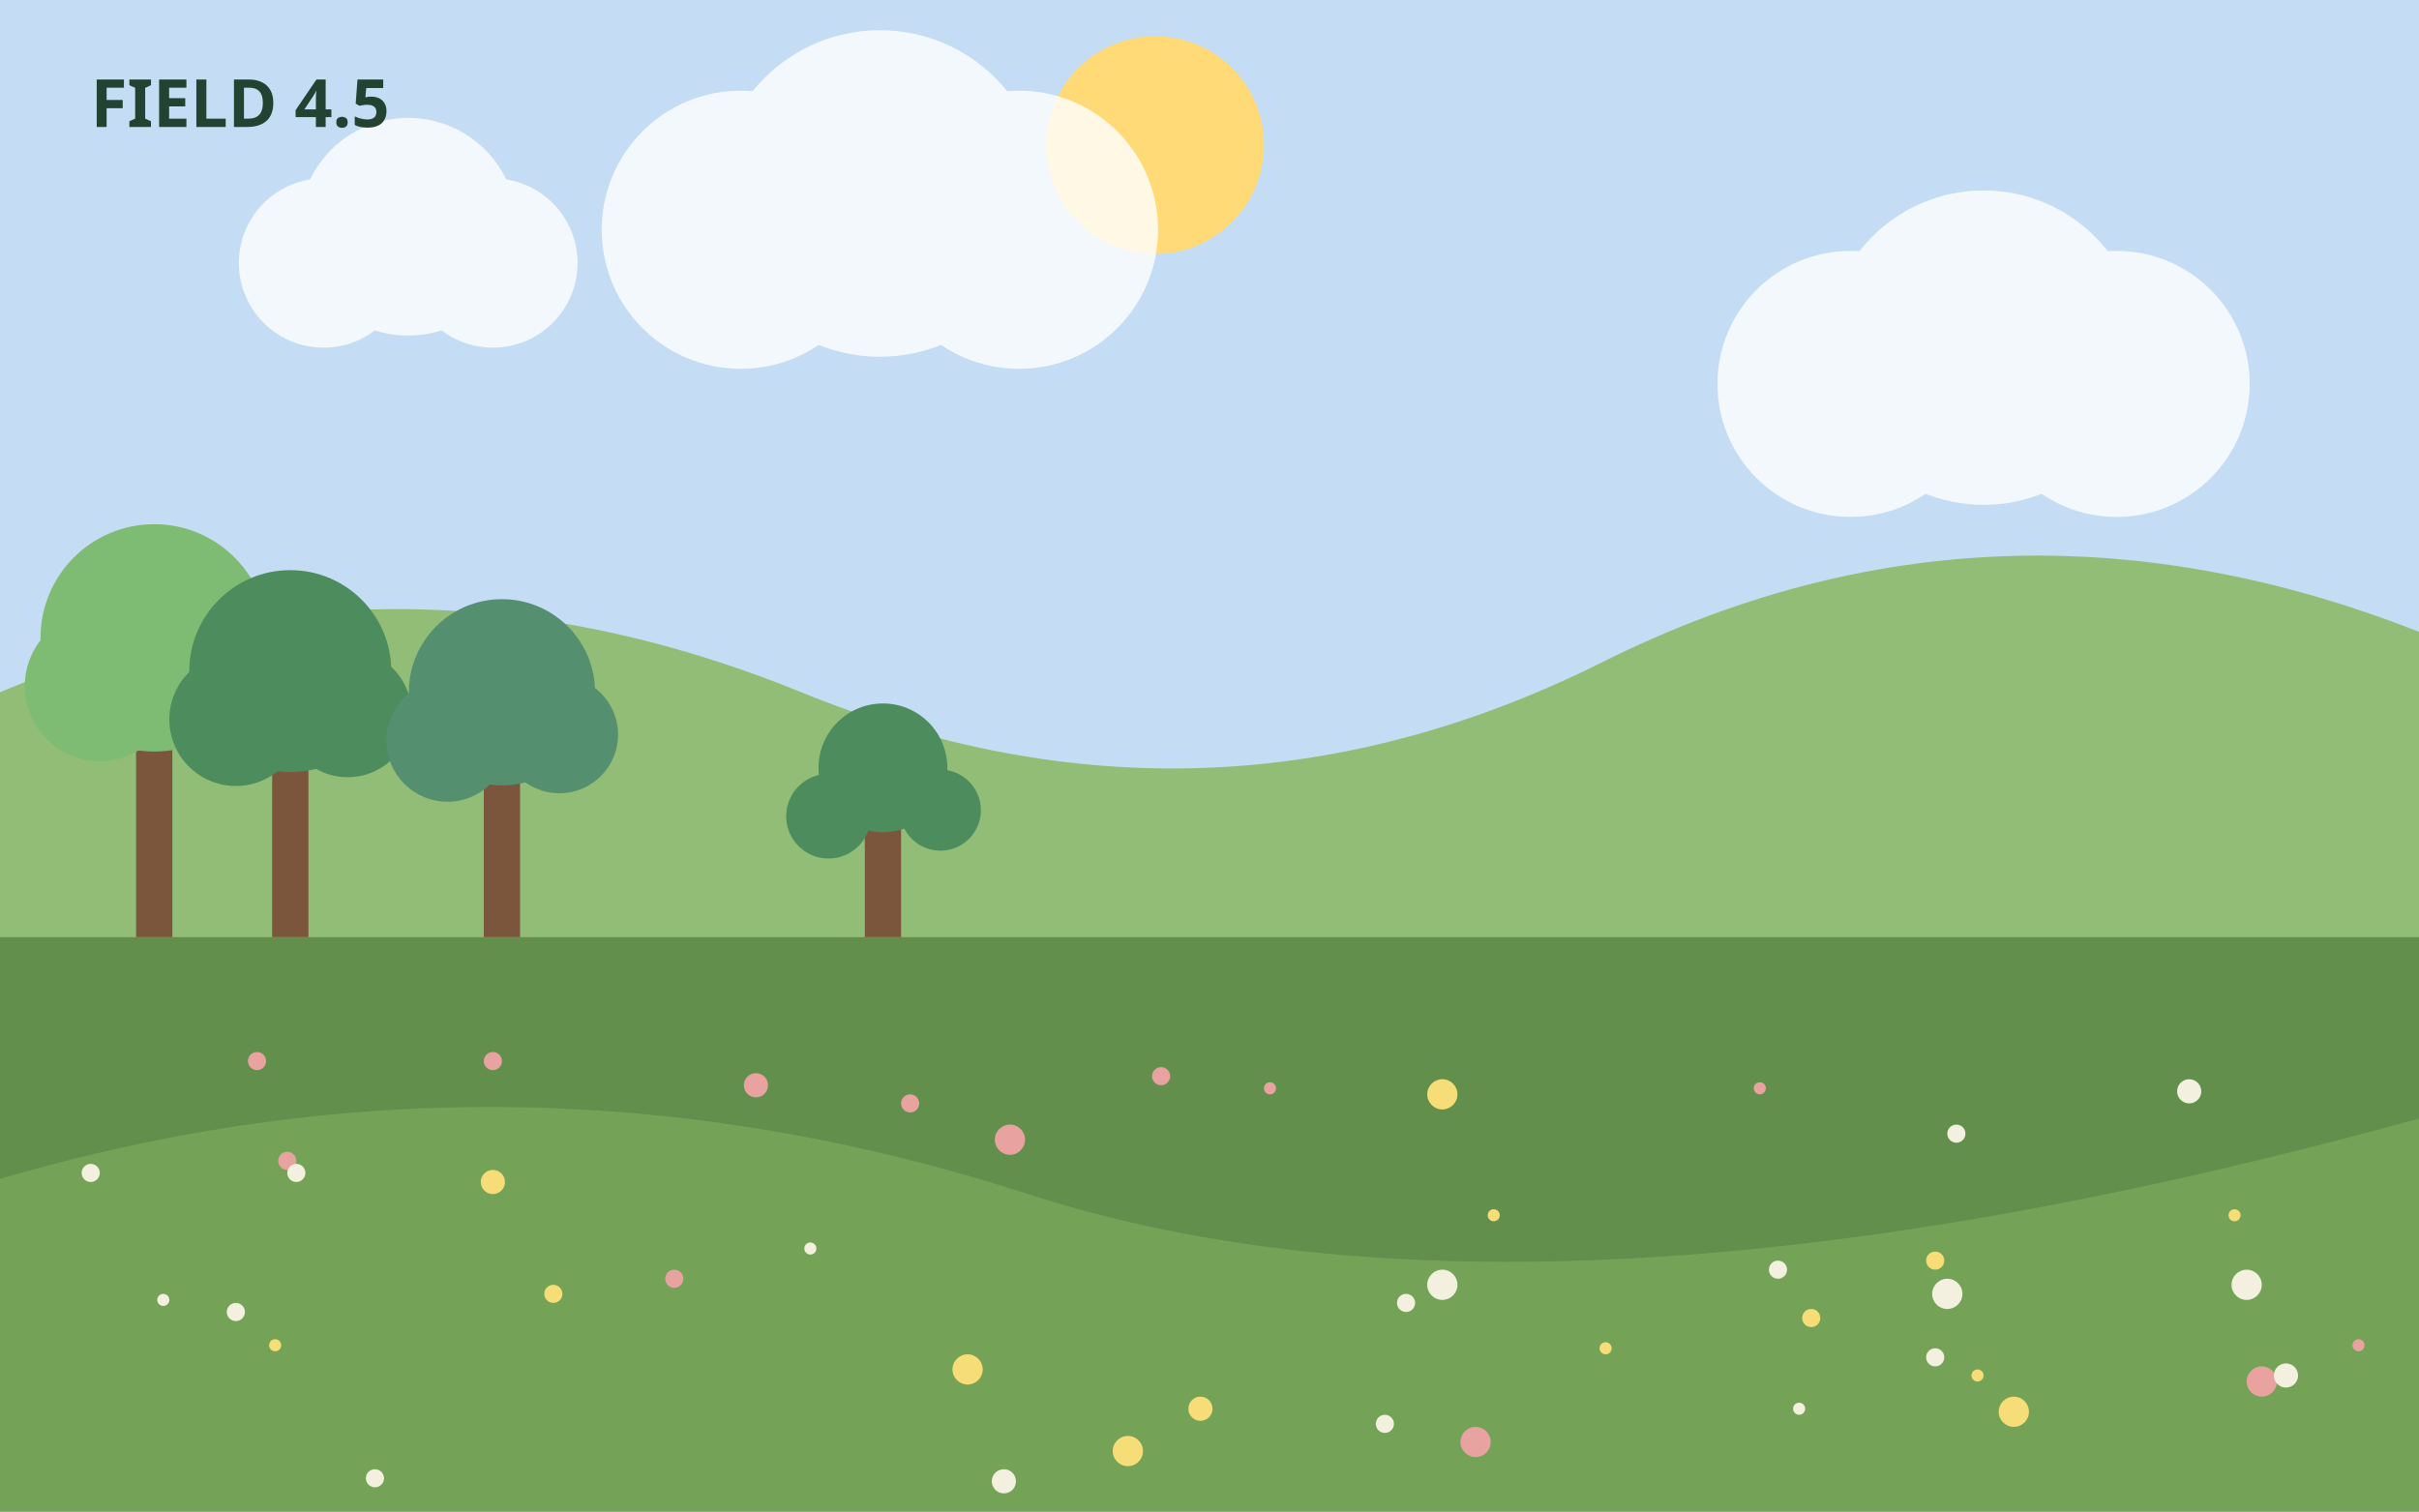
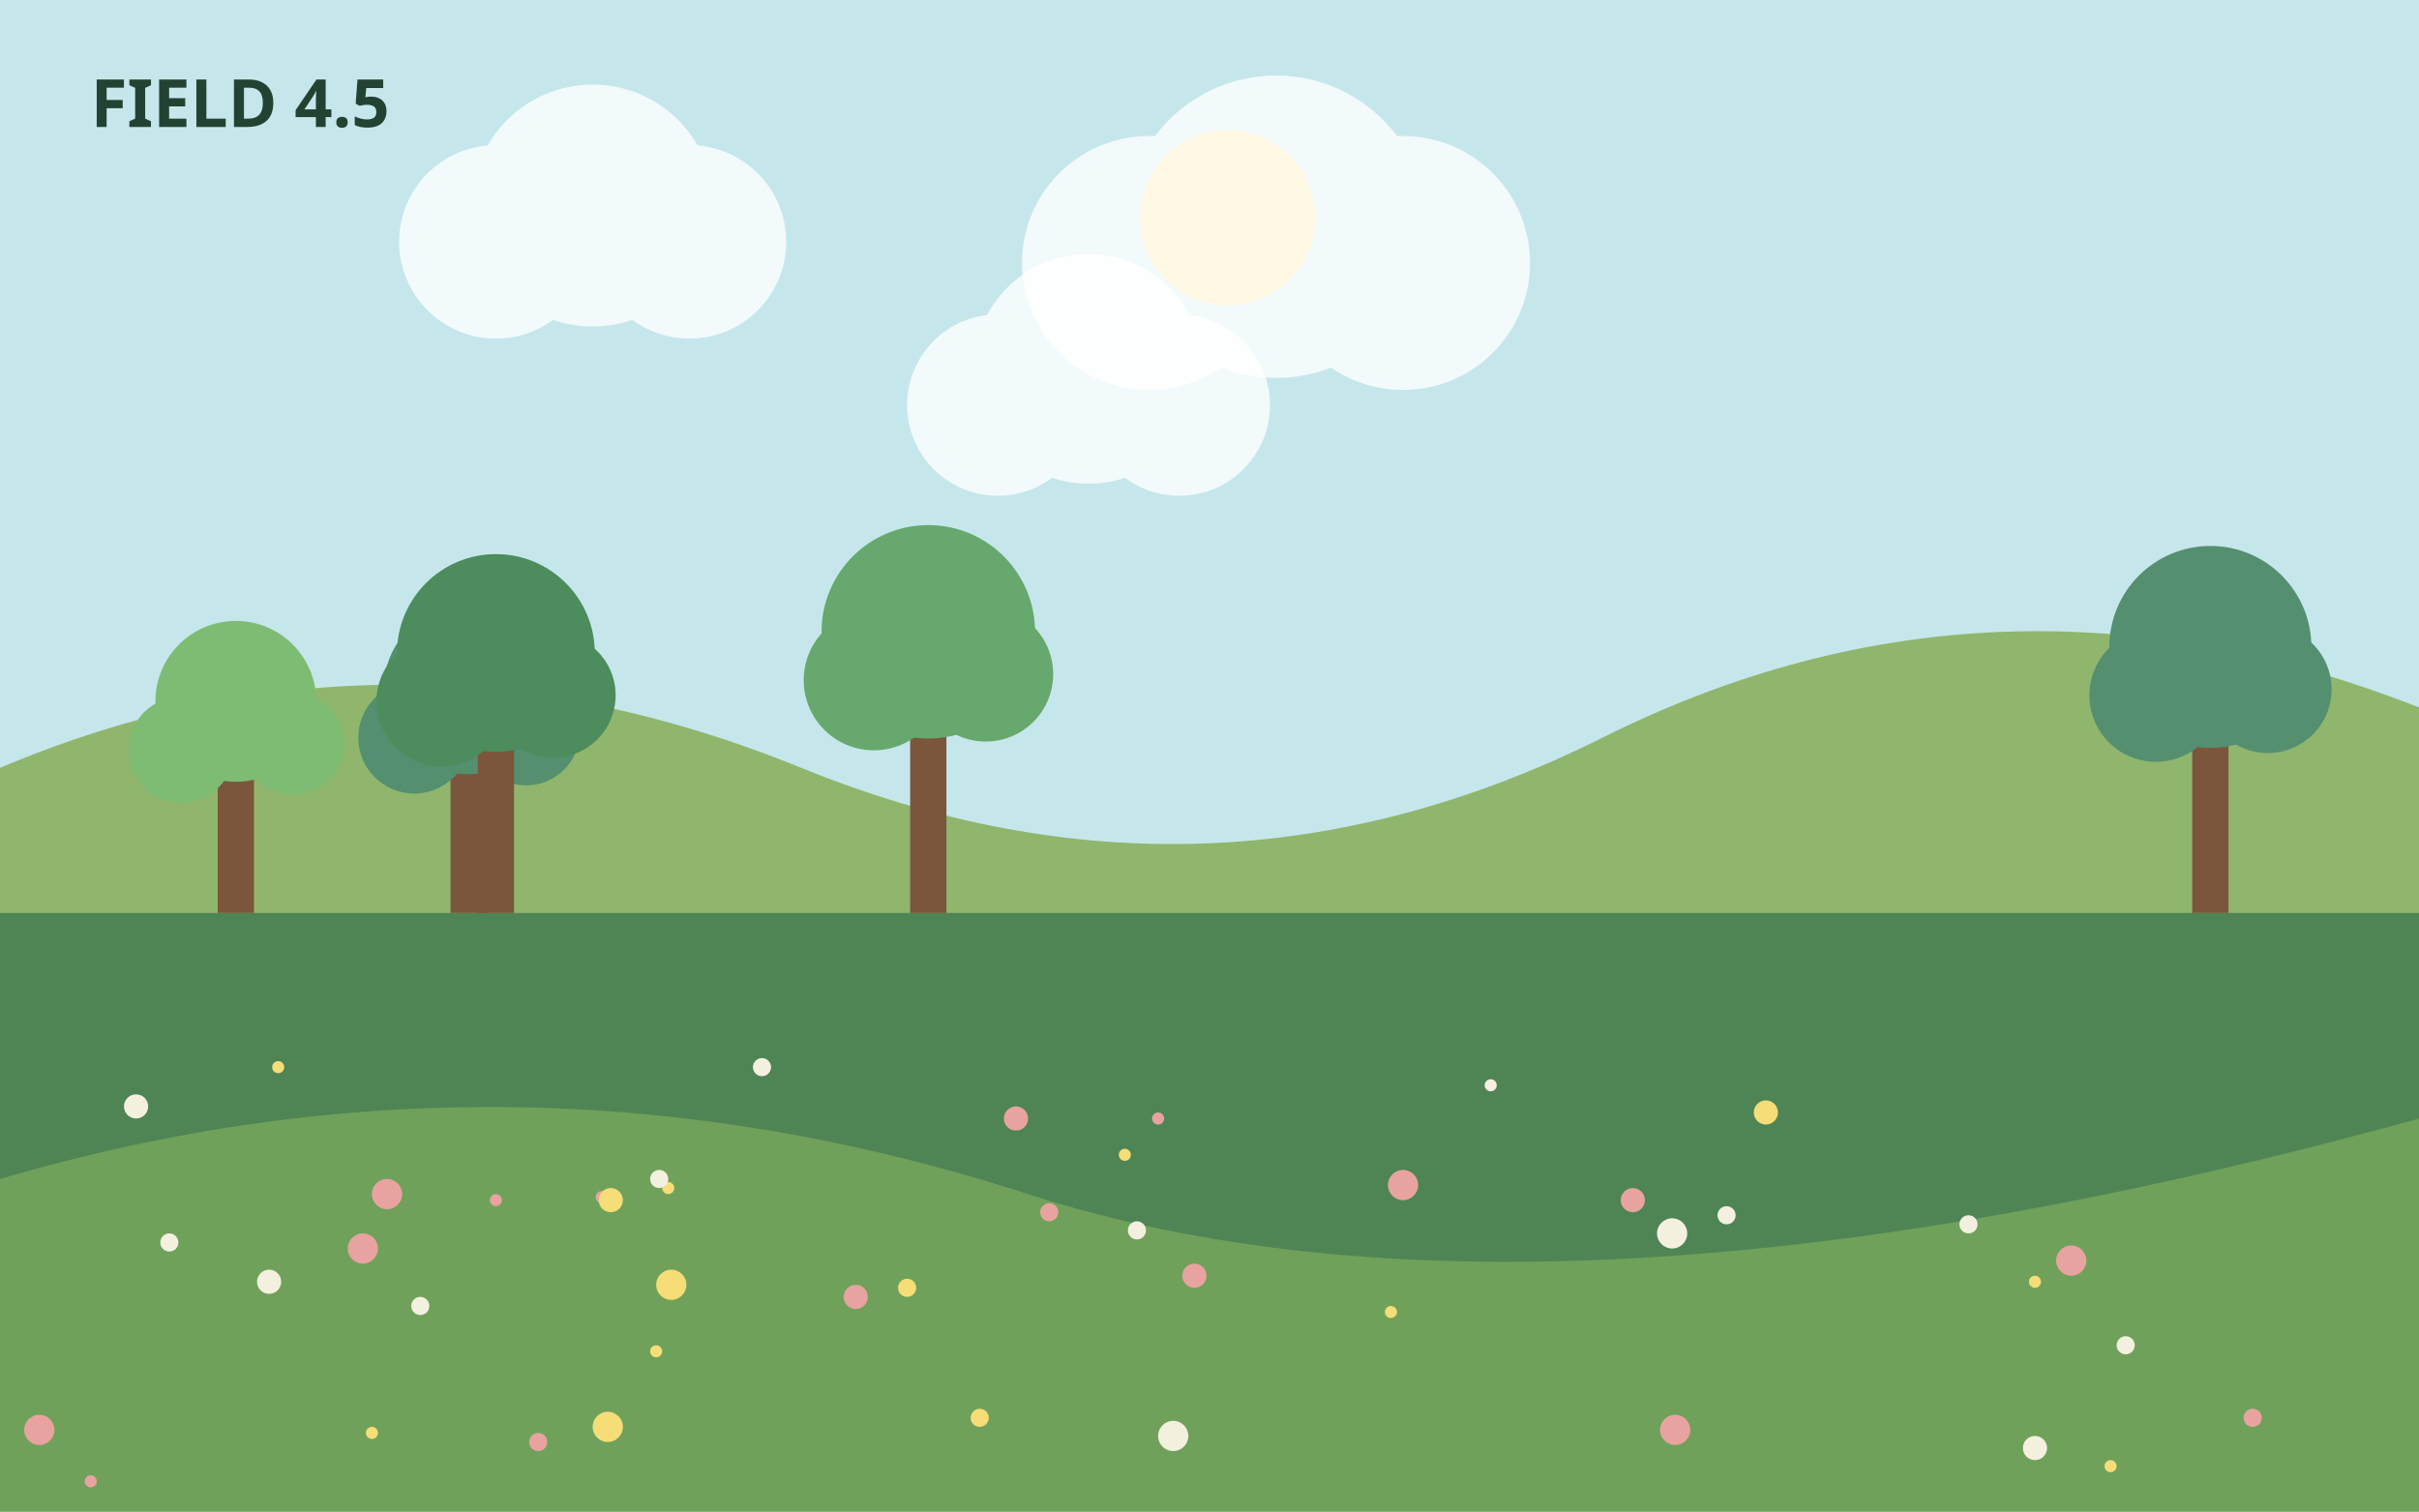
<svg xmlns="http://www.w3.org/2000/svg" width="800" height="500" viewBox="0 0 800 500">
-   <rect width="800" height="500" fill="#c4ddf4" />
-   <circle cx="382" cy="48" r="36" fill="#ffda76" />
+   <rect width="800" height="500" fill="#c5e7ec" />
+   <circle cx="406" cy="72" r="29" fill="#ffda76" />
  <g fill="#ffffff" opacity="0.8">
-     <circle cx="245" cy="76" r="46" />
-     <circle cx="291" cy="64" r="54" />
-     <circle cx="337" cy="76" r="46" />
+     <circle cx="380" cy="87" r="42" />
+     <circle cx="422" cy="75" r="50" />
+     <circle cx="464" cy="87" r="42" />
  </g>
  <g fill="#ffffff" opacity="0.8">
-     <circle cx="107" cy="87" r="28" />
-     <circle cx="135" cy="75" r="36" />
-     <circle cx="163" cy="87" r="28" />
+     <circle cx="330" cy="134" r="30" />
+     <circle cx="360" cy="122" r="38" />
+     <circle cx="390" cy="134" r="30" />
  </g>
  <g fill="#ffffff" opacity="0.8">
-     <circle cx="612" cy="127" r="44" />
-     <circle cx="656" cy="115" r="52" />
-     <circle cx="700" cy="127" r="44" />
+     <circle cx="164" cy="80" r="32" />
+     <circle cx="196" cy="68" r="40" />
+     <circle cx="228" cy="80" r="32" />
  </g>
-   <path d="M0 229 Q130 174 265 229 T530 219 T800 209 V340 H0Z" fill="#91bd76" />
-   <rect y="310" width="800" height="190" fill="#628f4b" />
+   <path d="M0 254 Q130 199 265 254 T530 244 T800 234 V340 H0Z" fill="#8fb66c" />
+   <rect y="302" width="800" height="198" fill="#4f8455" />
  <path d="M0 390 Q170 340 340 395 T800 370 V500 H0Z" fill="#78a95b" opacity="0.78" />
-   <rect x="45" y="211" width="12" height="99" fill="#7b563c" stroke="none" />
-   <circle cx="51" cy="211" r="37.6" fill="#7ebc73" stroke="none" />
-   <circle cx="33" cy="227" r="24.8" fill="#7ebc73" stroke="none" />
-   <circle cx="70" cy="225" r="23.8" fill="#7ebc73" stroke="none" />
-   <rect x="90" y="222" width="12" height="88" fill="#7b563c" stroke="none" />
-   <circle cx="96" cy="222" r="33.4" fill="#4d8c5c" stroke="none" />
-   <circle cx="78" cy="238" r="22.0" fill="#4d8c5c" stroke="none" />
-   <circle cx="115" cy="236" r="21.1" fill="#4d8c5c" stroke="none" />
-   <rect x="160" y="229" width="12" height="81" fill="#7b563c" stroke="none" />
-   <circle cx="166" cy="229" r="30.8" fill="#548f6f" stroke="none" />
-   <circle cx="148" cy="245" r="20.2" fill="#548f6f" stroke="none" />
-   <circle cx="185" cy="243" r="19.4" fill="#548f6f" stroke="none" />
-   <rect x="286" y="254" width="12" height="56" fill="#7b563c" stroke="none" />
-   <circle cx="292" cy="254" r="21.3" fill="#4d8c5c" stroke="none" />
-   <circle cx="274" cy="270" r="14.0" fill="#4d8c5c" stroke="none" />
-   <circle cx="311" cy="268" r="13.4" fill="#4d8c5c" stroke="none" />
-   <circle cx="163" cy="391" r="4" fill="#f6dd77" />
-   <circle cx="780" cy="445" r="2" fill="#e8a3a0" />
-   <circle cx="531" cy="446" r="2" fill="#f6dd77" />
-   <circle cx="332" cy="490" r="4" fill="#f4f0df" />
-   <circle cx="301" cy="365" r="3" fill="#e8a3a0" />
-   <circle cx="465" cy="431" r="3" fill="#f4f0df" />
-   <circle cx="599" cy="436" r="3" fill="#f6dd77" />
-   <circle cx="640" cy="417" r="3" fill="#f6dd77" />
-   <circle cx="748" cy="457" r="5" fill="#e8a3a0" />
-   <circle cx="488" cy="477" r="5" fill="#e8a3a0" />
-   <circle cx="78" cy="434" r="3" fill="#f4f0df" />
-   <circle cx="397" cy="466" r="4" fill="#f6dd77" />
-   <circle cx="582" cy="360" r="2" fill="#e8a3a0" />
-   <circle cx="666" cy="467" r="5" fill="#f6dd77" />
-   <circle cx="647" cy="375" r="3" fill="#f4f0df" />
-   <circle cx="743" cy="425" r="5" fill="#f4f0df" />
-   <circle cx="739" cy="402" r="2" fill="#f6dd77" />
-   <circle cx="595" cy="466" r="2" fill="#f4f0df" />
-   <circle cx="640" cy="449" r="3" fill="#f4f0df" />
-   <circle cx="95" cy="384" r="3" fill="#e8a3a0" />
-   <circle cx="30" cy="388" r="3" fill="#f4f0df" />
-   <circle cx="163" cy="351" r="3" fill="#e8a3a0" />
-   <circle cx="477" cy="425" r="5" fill="#f4f0df" />
-   <circle cx="654" cy="455" r="2" fill="#f6dd77" />
-   <circle cx="250" cy="359" r="4" fill="#e8a3a0" />
-   <circle cx="644" cy="428" r="5" fill="#f4f0df" />
-   <circle cx="54" cy="430" r="2" fill="#f4f0df" />
-   <circle cx="320" cy="453" r="5" fill="#f6dd77" />
-   <circle cx="183" cy="428" r="3" fill="#f6dd77" />
-   <circle cx="268" cy="413" r="2" fill="#f4f0df" />
-   <circle cx="85" cy="351" r="3" fill="#e8a3a0" />
-   <circle cx="458" cy="471" r="3" fill="#f4f0df" />
-   <circle cx="124" cy="489" r="3" fill="#f4f0df" />
-   <circle cx="334" cy="377" r="5" fill="#e8a3a0" />
-   <circle cx="223" cy="423" r="3" fill="#e8a3a0" />
-   <circle cx="477" cy="362" r="5" fill="#f6dd77" />
-   <circle cx="384" cy="356" r="3" fill="#e8a3a0" />
-   <circle cx="494" cy="402" r="2" fill="#f6dd77" />
-   <circle cx="724" cy="361" r="4" fill="#f4f0df" />
-   <circle cx="373" cy="480" r="5" fill="#f6dd77" />
-   <circle cx="98" cy="388" r="3" fill="#f4f0df" />
-   <circle cx="588" cy="420" r="3" fill="#f4f0df" />
-   <circle cx="91" cy="445" r="2" fill="#f6dd77" />
-   <circle cx="420" cy="360" r="2" fill="#e8a3a0" />
-   <circle cx="756" cy="455" r="4" fill="#f4f0df" />
+   <rect x="72" y="232" width="12" height="70" fill="#7b563c" stroke="none" />
+   <circle cx="78" cy="232" r="26.6" fill="#7ebc73" stroke="none" />
+   <circle cx="60" cy="248" r="17.5" fill="#7ebc73" stroke="none" />
+   <circle cx="97" cy="246" r="16.8" fill="#7ebc73" stroke="none" />
+   <rect x="149" y="228" width="12" height="74" fill="#7b563c" stroke="none" />
+   <circle cx="155" cy="228" r="28.1" fill="#548f6f" stroke="none" />
+   <circle cx="137" cy="244" r="18.5" fill="#548f6f" stroke="none" />
+   <circle cx="174" cy="242" r="17.8" fill="#548f6f" stroke="none" />
+   <rect x="158" y="216" width="12" height="86" fill="#7b563c" stroke="none" />
+   <circle cx="164" cy="216" r="32.7" fill="#4d8c5c" stroke="none" />
+   <circle cx="146" cy="232" r="21.5" fill="#4d8c5c" stroke="none" />
+   <circle cx="183" cy="230" r="20.6" fill="#4d8c5c" stroke="none" />
+   <rect x="301" y="209" width="12" height="93" fill="#7b563c" stroke="none" />
+   <circle cx="307" cy="209" r="35.3" fill="#66a86d" stroke="none" />
+   <circle cx="289" cy="225" r="23.2" fill="#66a86d" stroke="none" />
+   <circle cx="326" cy="223" r="22.3" fill="#66a86d" stroke="none" />
+   <rect x="725" y="214" width="12" height="88" fill="#7b563c" stroke="none" />
+   <circle cx="731" cy="214" r="33.4" fill="#548f6f" stroke="none" />
+   <circle cx="713" cy="230" r="22.0" fill="#548f6f" stroke="none" />
+   <circle cx="750" cy="228" r="21.1" fill="#548f6f" stroke="none" />
+   <circle cx="324" cy="469" r="3" fill="#f6dd77" />
+   <circle cx="300" cy="426" r="3" fill="#f6dd77" />
+   <circle cx="56" cy="411" r="3" fill="#f4f0df" />
+   <circle cx="222" cy="425" r="5" fill="#f6dd77" />
+   <circle cx="673" cy="479" r="4" fill="#f4f0df" />
+   <circle cx="178" cy="477" r="3" fill="#e8a3a0" />
+   <circle cx="30" cy="490" r="2" fill="#e8a3a0" />
+   <circle cx="164" cy="397" r="2" fill="#e8a3a0" />
+   <circle cx="703" cy="445" r="3" fill="#f4f0df" />
+   <circle cx="554" cy="473" r="5" fill="#e8a3a0" />
+   <circle cx="493" cy="359" r="2" fill="#f4f0df" />
+   <circle cx="698" cy="485" r="2" fill="#f6dd77" />
+   <circle cx="199" cy="396" r="2" fill="#e8a3a0" />
+   <circle cx="221" cy="393" r="2" fill="#f6dd77" />
+   <circle cx="372" cy="382" r="2" fill="#f6dd77" />
+   <circle cx="673" cy="424" r="2" fill="#f6dd77" />
+   <circle cx="336" cy="370" r="4" fill="#e8a3a0" />
+   <circle cx="584" cy="368" r="4" fill="#f6dd77" />
+   <circle cx="123" cy="474" r="2" fill="#f6dd77" />
+   <circle cx="395" cy="422" r="4" fill="#e8a3a0" />
+   <circle cx="553" cy="408" r="5" fill="#f4f0df" />
+   <circle cx="376" cy="407" r="3" fill="#f4f0df" />
+   <circle cx="383" cy="370" r="2" fill="#e8a3a0" />
+   <circle cx="347" cy="401" r="3" fill="#e8a3a0" />
+   <circle cx="283" cy="429" r="4" fill="#e8a3a0" />
+   <circle cx="13" cy="473" r="5" fill="#e8a3a0" />
+   <circle cx="202" cy="397" r="4" fill="#f6dd77" />
+   <circle cx="540" cy="397" r="4" fill="#e8a3a0" />
+   <circle cx="120" cy="413" r="5" fill="#e8a3a0" />
+   <circle cx="139" cy="432" r="3" fill="#f4f0df" />
+   <circle cx="745" cy="469" r="3" fill="#e8a3a0" />
+   <circle cx="89" cy="424" r="4" fill="#f4f0df" />
+   <circle cx="464" cy="392" r="5" fill="#e8a3a0" />
+   <circle cx="128" cy="395" r="5" fill="#e8a3a0" />
+   <circle cx="218" cy="390" r="3" fill="#f4f0df" />
+   <circle cx="45" cy="366" r="4" fill="#f4f0df" />
+   <circle cx="460" cy="434" r="2" fill="#f6dd77" />
+   <circle cx="92" cy="353" r="2" fill="#f6dd77" />
+   <circle cx="217" cy="447" r="2" fill="#f6dd77" />
+   <circle cx="685" cy="417" r="5" fill="#e8a3a0" />
+   <circle cx="651" cy="405" r="3" fill="#f4f0df" />
+   <circle cx="201" cy="472" r="5" fill="#f6dd77" />
+   <circle cx="388" cy="475" r="5" fill="#f4f0df" />
+   <circle cx="252" cy="353" r="3" fill="#f4f0df" />
+   <circle cx="571" cy="402" r="3" fill="#f4f0df" />
  <text x="30" y="42" fill="#234332" font-family="sans-serif" font-size="22" font-weight="700">FIELD 4.5</text>
</svg>
